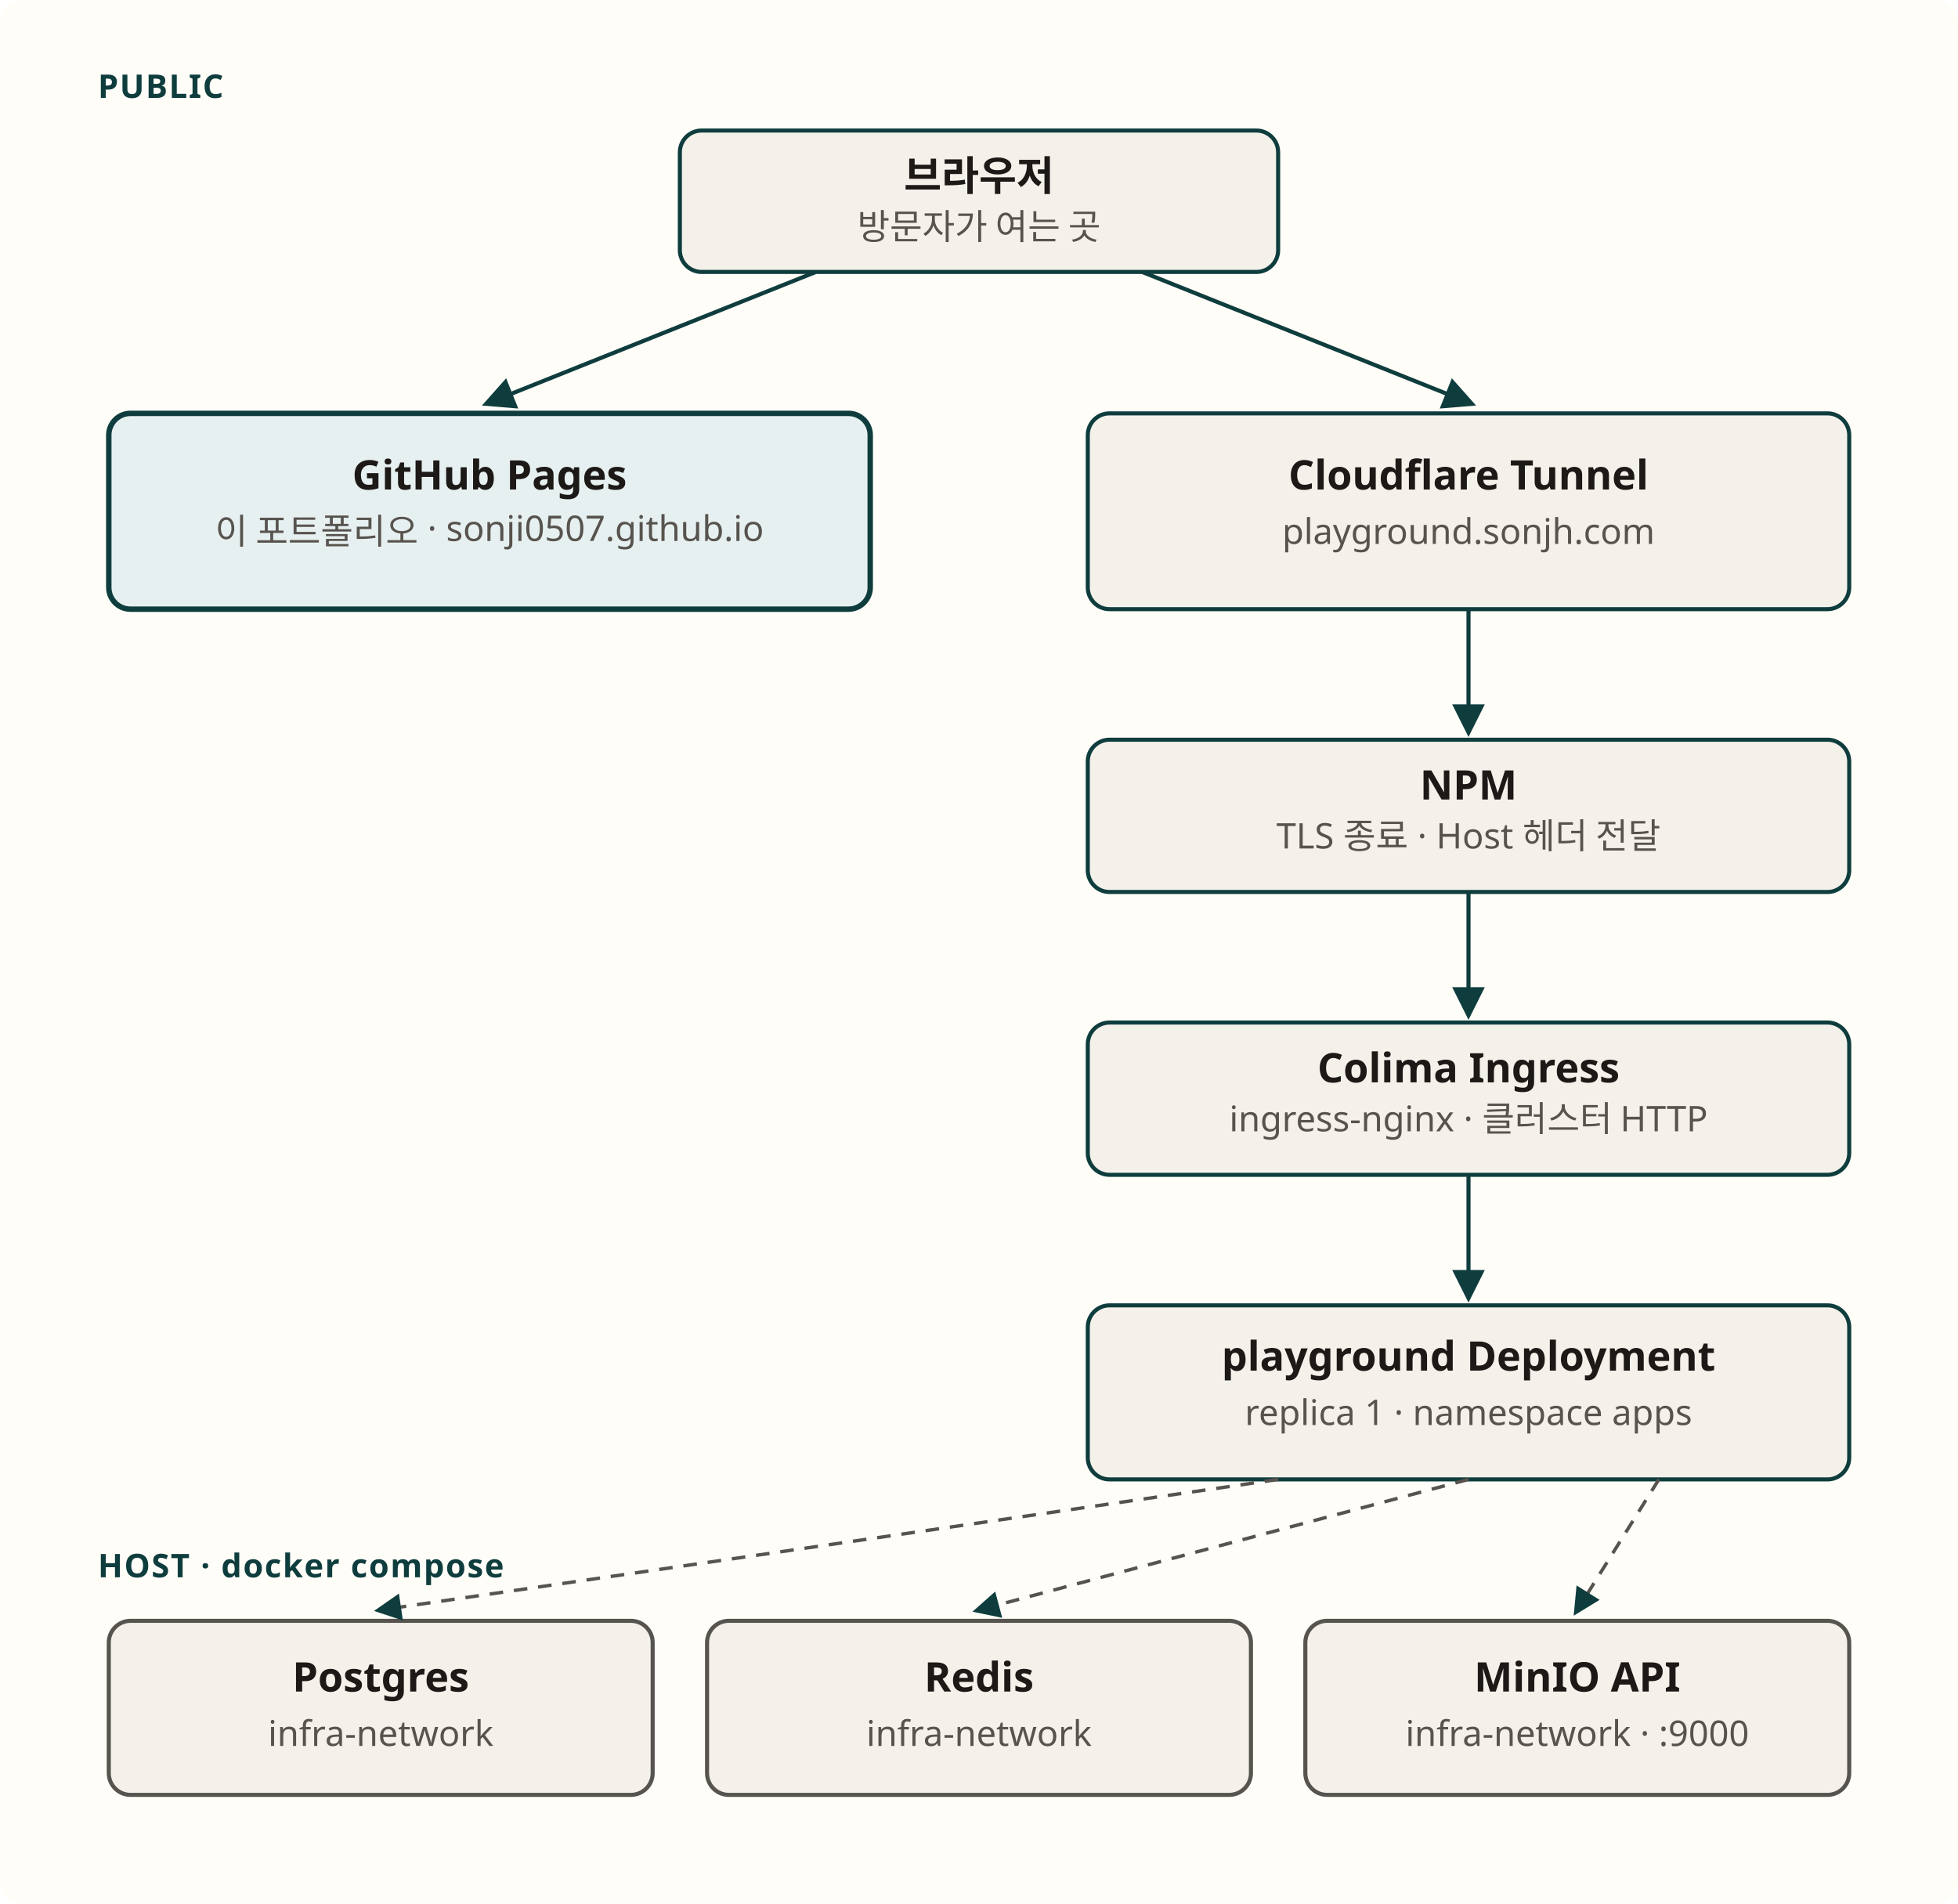
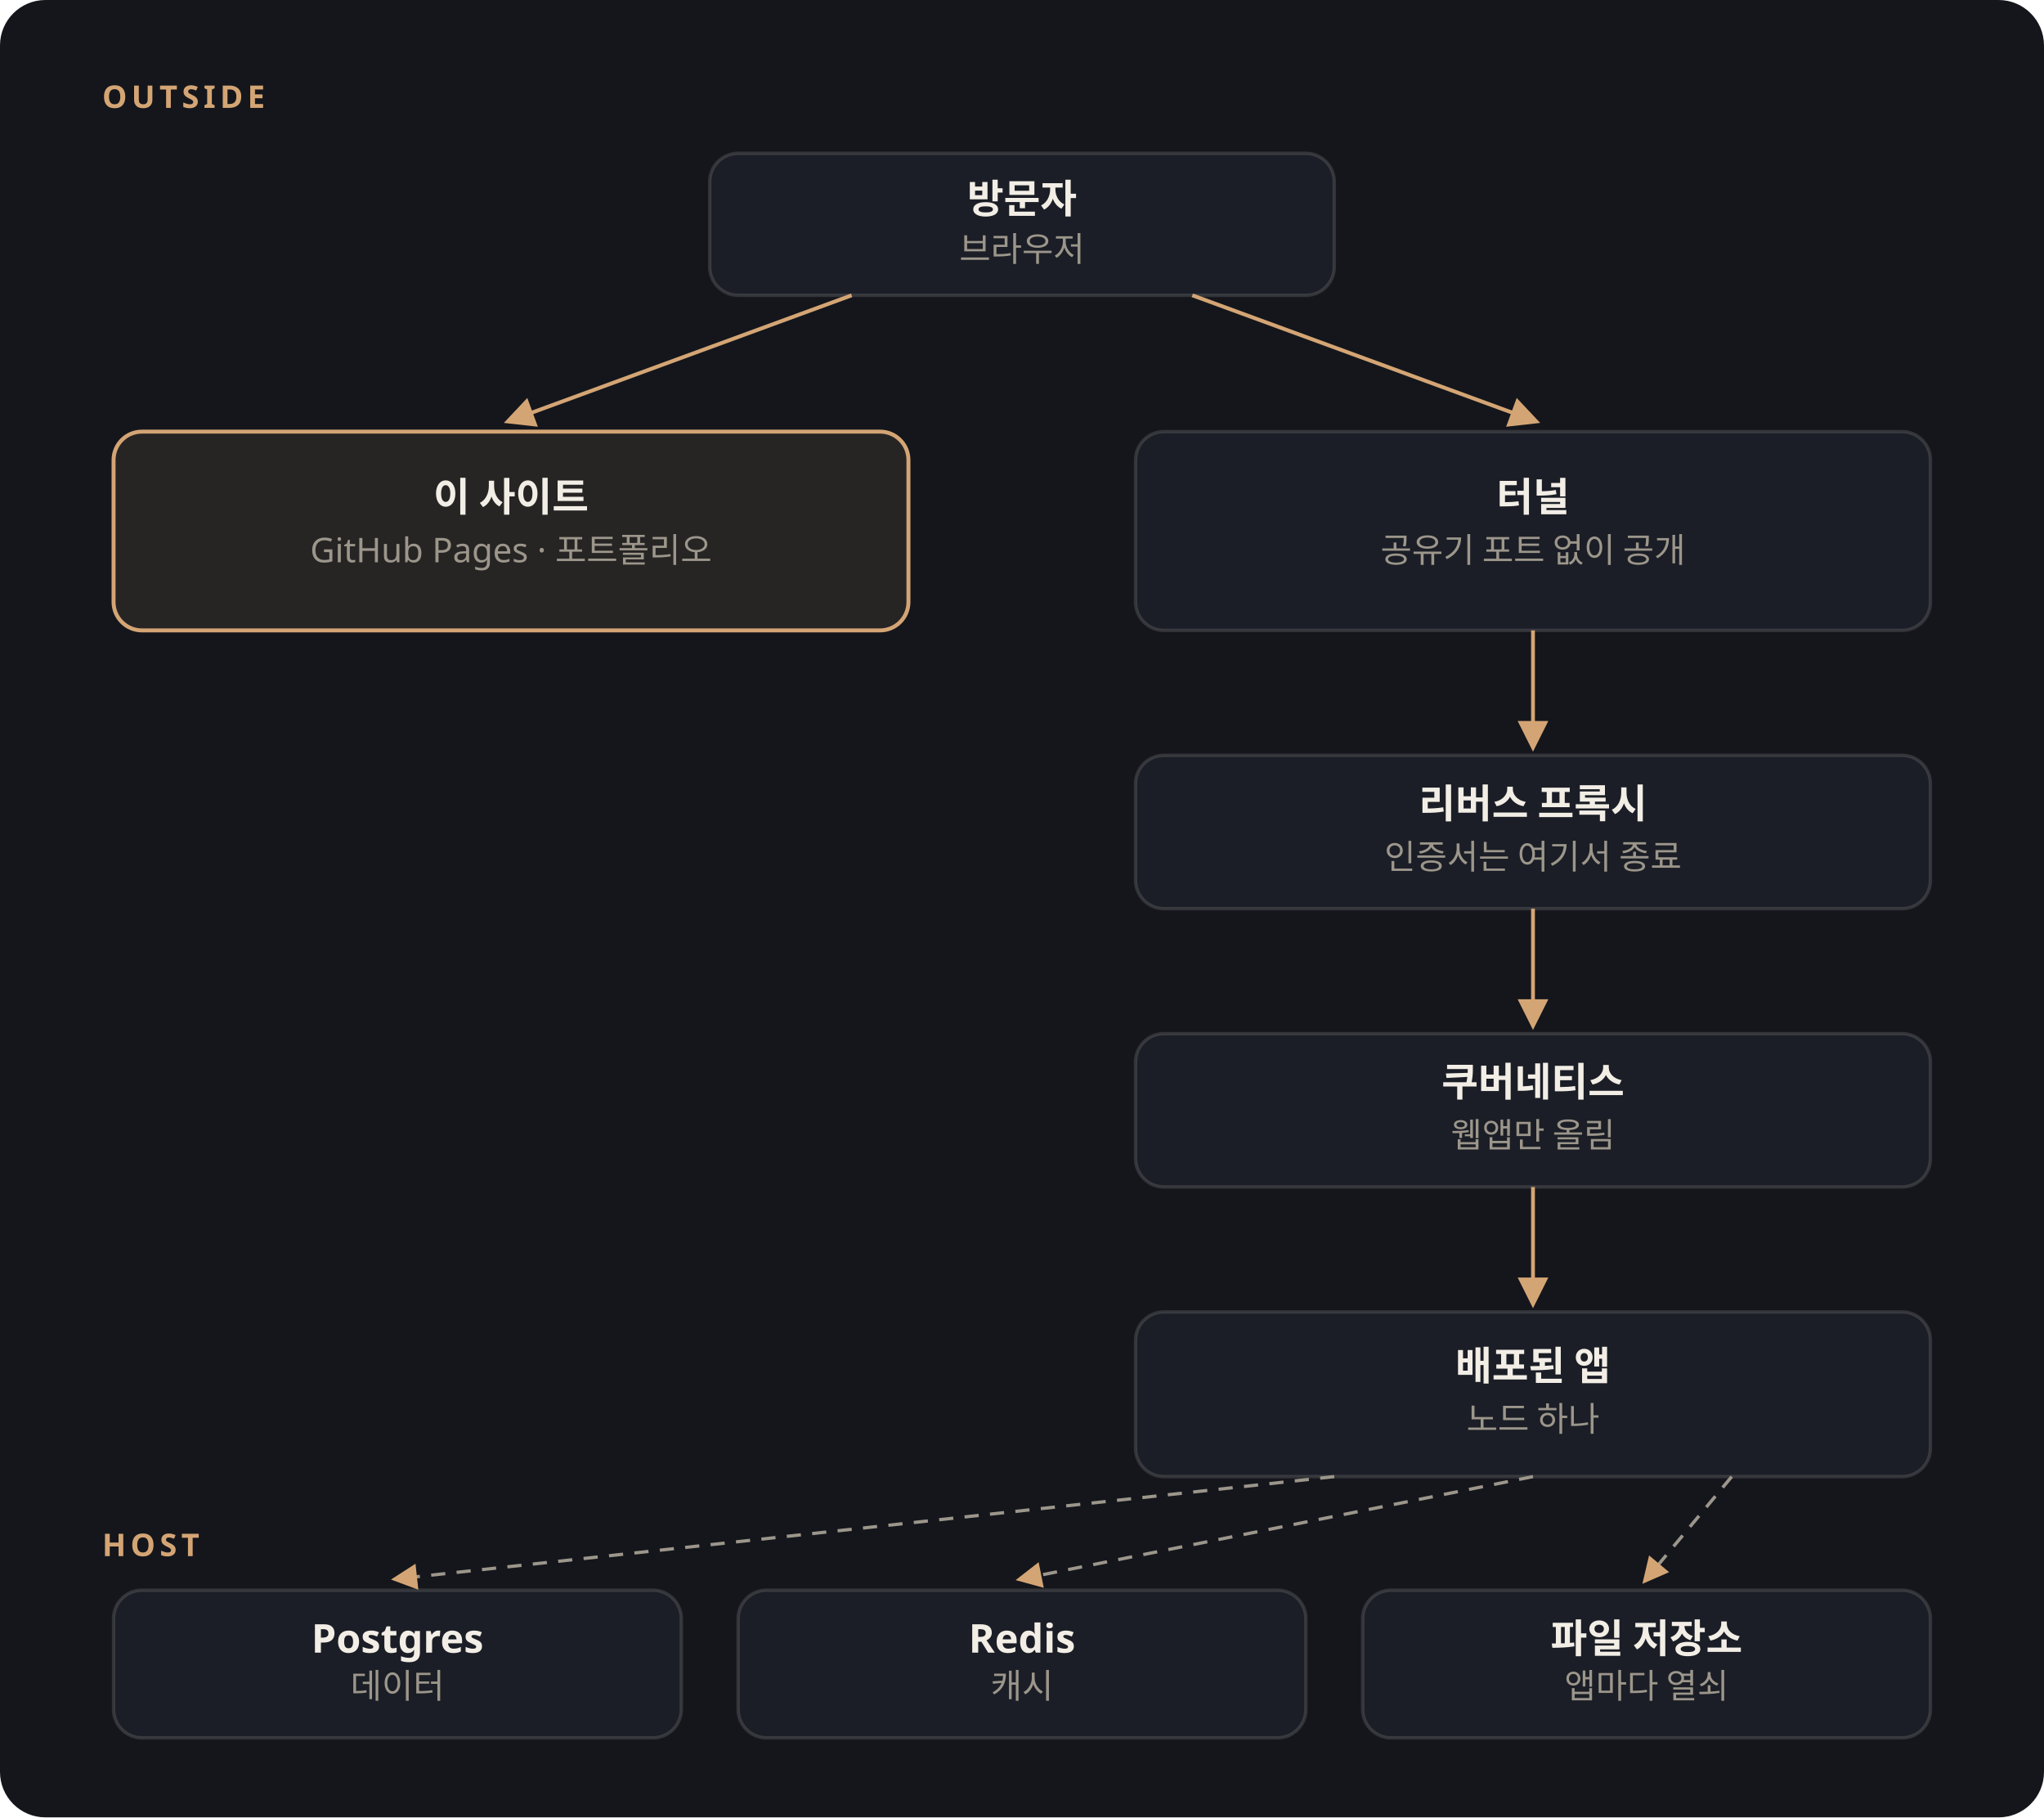
- <svg xmlns="http://www.w3.org/2000/svg" viewBox="0 0 720 700" role="img" aria-labelledby="title desc">
+ <svg xmlns="http://www.w3.org/2000/svg" viewBox="0 0 720 640" role="img" aria-labelledby="title desc">
  <defs>
    <marker id="arrow" markerWidth="8" markerHeight="8" refX="6" refY="4" orient="auto">
-       <path d="M0 0 L8 4 L0 8 z" fill="#0f3d3e" />
+       <path d="M0 0 L8 4 L0 8 z" fill="#d4a574" />
    </marker>
  </defs>
  <style>
-     .bg { fill: #fffdf8; }
-     .box { fill: #f4f1ea; stroke: #0f3d3e; stroke-width: 1.5; }
-     .box-pages { fill: #e7f0f0; stroke: #0f3d3e; stroke-width: 2; }
-     .box-host { fill: #f4f1ea; stroke: #57534e; stroke-width: 1.5; }
-     .label { font: 600 15px ui-sans-serif, system-ui, sans-serif; fill: #1c1917; }
-     .sub { font: 13px ui-sans-serif, system-ui, sans-serif; fill: #57534e; }
-     .kicker { font: 600 12px ui-sans-serif, system-ui, sans-serif; fill: #0f3d3e; letter-spacing: 0.04em; }
-     .line { stroke: #0f3d3e; stroke-width: 1.5; fill: none; marker-end: url(#arrow); }
-     .line-soft { stroke: #57534e; stroke-width: 1.25; fill: none; stroke-dasharray: 5 4; marker-end: url(#arrow); }
+     .panel { fill: #14161c; }
+     .box { fill: #1b1e26; stroke: rgba(242,238,230,0.14); stroke-width: 1.2; }
+     .box-accent { fill: rgba(212,165,116,0.1); stroke: #d4a574; stroke-width: 1.4; }
+     .label { font: 600 14px Pretendard, sans-serif; fill: #f2eee6; }
+     .sub { font: 12px Pretendard, sans-serif; fill: #9c968b; }
+     .kicker { font: 650 11px Pretendard, sans-serif; fill: #d4a574; letter-spacing: 0.14em; }
+     .line { stroke: #d4a574; stroke-width: 1.35; fill: none; marker-end: url(#arrow); }
+     .line-soft { stroke: #9c968b; stroke-width: 1.15; fill: none; stroke-dasharray: 5 4; marker-end: url(#arrow); }
  </style>
-   <rect class="bg" x="0" y="0" width="720" height="700" rx="8" />
-   <text class="kicker" x="36" y="36">PUBLIC</text>
-   <rect class="box" x="250" y="48" width="220" height="52" rx="8" />
-   <text class="label" x="360" y="70" text-anchor="middle">브라우저</text>
-   <text class="sub" x="360" y="88" text-anchor="middle">방문자가 여는 곳</text>
-   <path class="line" d="M 300 100 L 180 148" />
-   <path class="line" d="M 420 100 L 540 148" />
-   <rect class="box-pages" x="40" y="152" width="280" height="72" rx="8" />
-   <text class="label" x="180" y="180" text-anchor="middle">GitHub Pages</text>
-   <text class="sub" x="180" y="200" text-anchor="middle">이 포트폴리오 · sonji0507.github.io</text>
-   <rect class="box" x="400" y="152" width="280" height="72" rx="8" />
-   <text class="label" x="540" y="180" text-anchor="middle">Cloudflare Tunnel</text>
-   <text class="sub" x="540" y="200" text-anchor="middle">playground.sonjh.com</text>
-   <path class="line" d="M 540 224 L 540 268" />
-   <rect class="box" x="400" y="272" width="280" height="56" rx="8" />
-   <text class="label" x="540" y="294" text-anchor="middle">NPM</text>
-   <text class="sub" x="540" y="312" text-anchor="middle">TLS 종료 · Host 헤더 전달</text>
-   <path class="line" d="M 540 328 L 540 372" />
-   <rect class="box" x="400" y="376" width="280" height="56" rx="8" />
-   <text class="label" x="540" y="398" text-anchor="middle">Colima Ingress</text>
-   <text class="sub" x="540" y="416" text-anchor="middle">ingress-nginx · 클러스터 HTTP</text>
-   <path class="line" d="M 540 432 L 540 476" />
-   <rect class="box" x="400" y="480" width="280" height="64" rx="8" />
-   <text class="label" x="540" y="504" text-anchor="middle">playground Deployment</text>
-   <text class="sub" x="540" y="524" text-anchor="middle">replica 1 · namespace apps</text>
-   <text class="kicker" x="36" y="580">HOST · docker compose</text>
-   <rect class="box-host" x="40" y="596" width="200" height="64" rx="8" />
-   <text class="label" x="140" y="622" text-anchor="middle">Postgres</text>
-   <text class="sub" x="140" y="642" text-anchor="middle">infra-network</text>
-   <rect class="box-host" x="260" y="596" width="200" height="64" rx="8" />
-   <text class="label" x="360" y="622" text-anchor="middle">Redis</text>
-   <text class="sub" x="360" y="642" text-anchor="middle">infra-network</text>
-   <rect class="box-host" x="480" y="596" width="200" height="64" rx="8" />
-   <text class="label" x="580" y="622" text-anchor="middle">MinIO API</text>
-   <text class="sub" x="580" y="642" text-anchor="middle">infra-network · :9000</text>
-   <path class="line-soft" d="M 470 544 L 140 592" />
-   <path class="line-soft" d="M 540 544 L 360 592" />
-   <path class="line-soft" d="M 610 544 L 580 592" />
+   <rect class="panel" x="0" y="0" width="720" height="640" rx="16" />
+   <text class="kicker" x="36" y="38">OUTSIDE</text>
+   <rect class="box" x="250" y="54" width="220" height="50" rx="10" />
+   <text class="label" x="360" y="75" text-anchor="middle">방문자</text>
+   <text class="sub" x="360" y="92" text-anchor="middle">브라우저</text>
+   <path class="line" d="M 300 104 L 180 148" />
+   <path class="line" d="M 420 104 L 540 148" />
+   <rect class="box-accent" x="40" y="152" width="280" height="70" rx="10" />
+   <text class="label" x="180" y="180" text-anchor="middle">이 사이트</text>
+   <text class="sub" x="180" y="198" text-anchor="middle">GitHub Pages · 포트폴리오</text>
+   <rect class="box" x="400" y="152" width="280" height="70" rx="10" />
+   <text class="label" x="540" y="180" text-anchor="middle">터널</text>
+   <text class="sub" x="540" y="198" text-anchor="middle">공유기 포트 없이 공개</text>
+   <path class="line" d="M 540 222 L 540 262" />
+   <rect class="box" x="400" y="266" width="280" height="54" rx="10" />
+   <text class="label" x="540" y="288" text-anchor="middle">리버스 프록시</text>
+   <text class="sub" x="540" y="306" text-anchor="middle">인증서는 여기서 종료</text>
+   <path class="line" d="M 540 320 L 540 360" />
+   <rect class="box" x="400" y="364" width="280" height="54" rx="10" />
+   <text class="label" x="540" y="386" text-anchor="middle">쿠버네티스</text>
+   <text class="sub" x="540" y="404" text-anchor="middle">웹앱만 올림</text>
+   <path class="line" d="M 540 418 L 540 458" />
+   <rect class="box" x="400" y="462" width="280" height="58" rx="10" />
+   <text class="label" x="540" y="486" text-anchor="middle">배포된 앱</text>
+   <text class="sub" x="540" y="504" text-anchor="middle">노드 하나</text>
+   <text class="kicker" x="36" y="548">HOST</text>
+   <rect class="box" x="40" y="560" width="200" height="52" rx="10" />
+   <text class="label" x="140" y="582" text-anchor="middle">Postgres</text>
+   <text class="sub" x="140" y="598" text-anchor="middle">데이터</text>
+   <rect class="box" x="260" y="560" width="200" height="52" rx="10" />
+   <text class="label" x="360" y="582" text-anchor="middle">Redis</text>
+   <text class="sub" x="360" y="598" text-anchor="middle">캐시</text>
+   <rect class="box" x="480" y="560" width="200" height="52" rx="10" />
+   <text class="label" x="580" y="582" text-anchor="middle">파일 저장소</text>
+   <text class="sub" x="580" y="598" text-anchor="middle">앱마다 열쇠</text>
+   <path class="line-soft" d="M 470 520 L 140 556" />
+   <path class="line-soft" d="M 540 520 L 360 556" />
+   <path class="line-soft" d="M 610 520 L 580 556" />
</svg>
